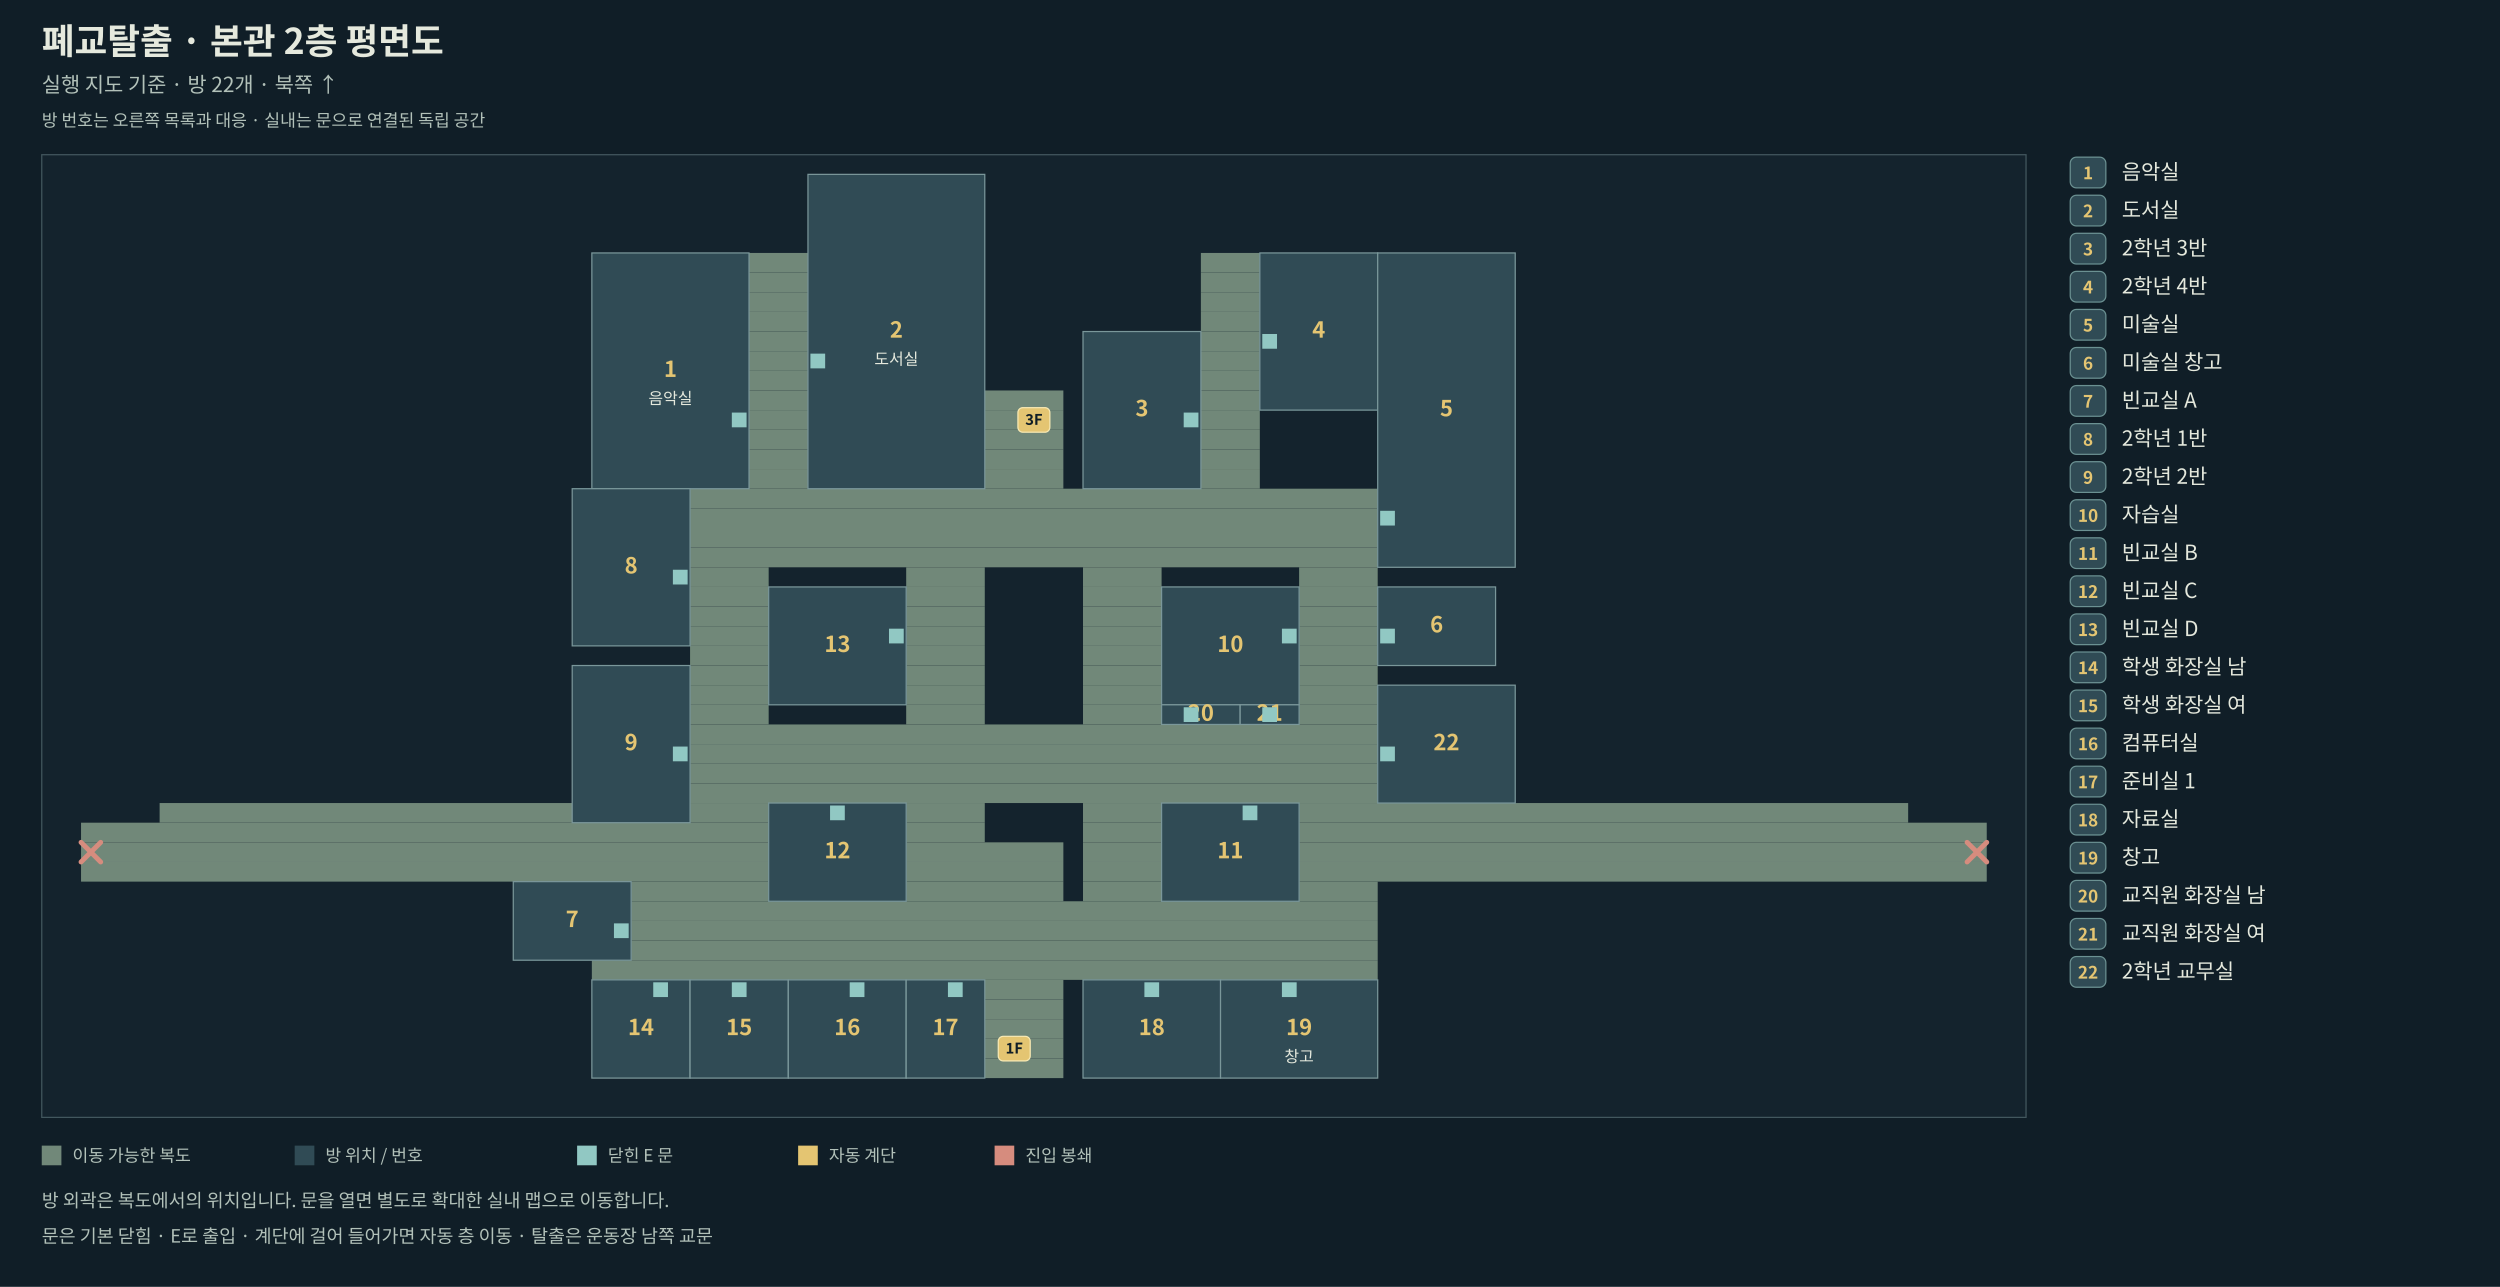
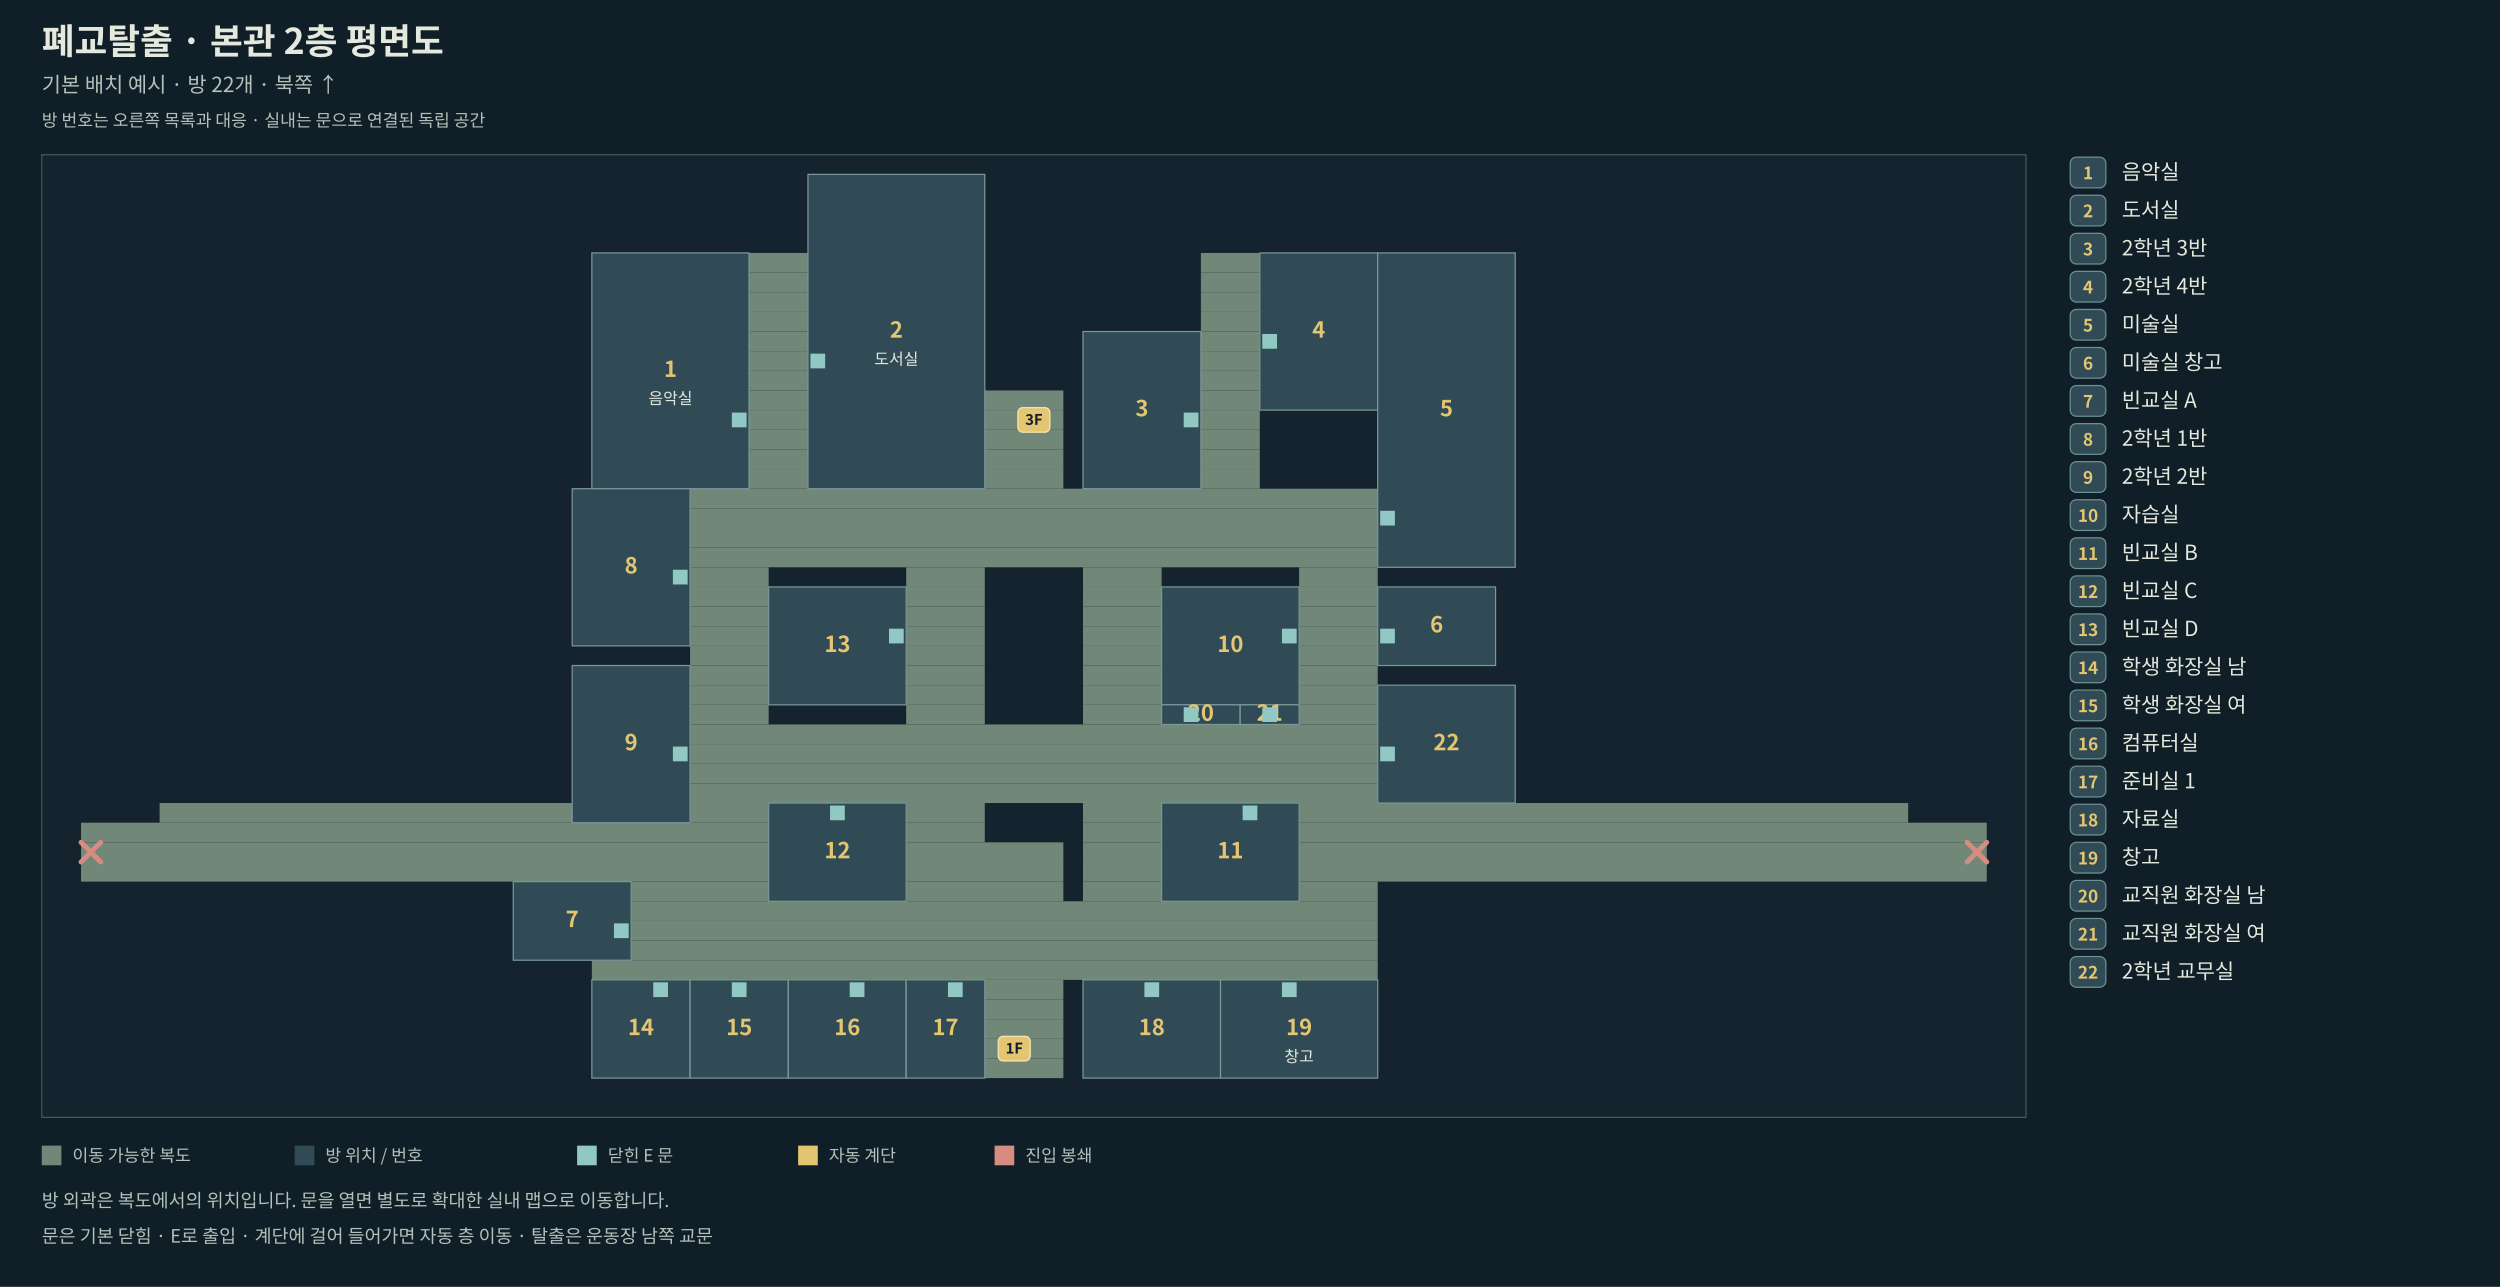
<svg xmlns="http://www.w3.org/2000/svg" width="2036" height="1048" viewBox="0 0 2036 1048" role="img">
  <style>text{font-family:"Noto Sans CJK KR","Noto Sans KR",sans-serif}</style>
  <rect x="0" y="0" width="2036" height="1048" fill="#101e27" stroke="none" rx="0" />
  <text x="34" y="44" font-size="29" fill="#e5e9dd" text-anchor="start" font-weight="bold">폐교탈출 · 본관 2층 평면도</text>
-   <text x="34" y="75" font-size="17" fill="#b2c1b9" text-anchor="start" font-weight="normal">실행 지도 기준 · 방 22개 · 북쪽 ↑</text>
+   <text x="34" y="75" font-size="17" fill="#b2c1b9" text-anchor="start" font-weight="normal">기본 배치 예시 · 방 22개 · 북쪽 ↑</text>
  <text x="34" y="103" font-size="14" fill="#b2c1b9" text-anchor="start" font-weight="normal">방 번호는 오른쪽 목록과 대응 · 실내는 문으로 연결된 독립 공간</text>
  <rect x="34" y="126" width="1616" height="784" fill="#14232d" stroke="#42575e" rx="0" />
  <rect x="802" y="862" width="64" height="16" fill="#718879" stroke="none" rx="0" />
  <rect x="802" y="846" width="64" height="16" fill="#718879" stroke="none" rx="0" />
  <rect x="802" y="830" width="64" height="16" fill="#718879" stroke="none" rx="0" />
  <rect x="802" y="814" width="64" height="16" fill="#718879" stroke="none" rx="0" />
  <rect x="802" y="798" width="64" height="16" fill="#718879" stroke="none" rx="0" />
  <rect x="482" y="782" width="640" height="16" fill="#718879" stroke="none" rx="0" />
  <rect x="514" y="766" width="608" height="16" fill="#718879" stroke="none" rx="0" />
  <rect x="514" y="750" width="608" height="16" fill="#718879" stroke="none" rx="0" />
  <rect x="514" y="734" width="608" height="16" fill="#718879" stroke="none" rx="0" />
  <rect x="514" y="718" width="112" height="16" fill="#718879" stroke="none" rx="0" />
  <rect x="738" y="718" width="128" height="16" fill="#718879" stroke="none" rx="0" />
  <rect x="882" y="718" width="64" height="16" fill="#718879" stroke="none" rx="0" />
  <rect x="1058" y="718" width="64" height="16" fill="#718879" stroke="none" rx="0" />
  <rect x="66" y="702" width="560" height="16" fill="#718879" stroke="none" rx="0" />
  <rect x="738" y="702" width="128" height="16" fill="#718879" stroke="none" rx="0" />
  <rect x="882" y="702" width="64" height="16" fill="#718879" stroke="none" rx="0" />
  <rect x="1058" y="702" width="560" height="16" fill="#718879" stroke="none" rx="0" />
  <rect x="66" y="686" width="560" height="16" fill="#718879" stroke="none" rx="0" />
  <rect x="738" y="686" width="128" height="16" fill="#718879" stroke="none" rx="0" />
  <rect x="882" y="686" width="64" height="16" fill="#718879" stroke="none" rx="0" />
  <rect x="1058" y="686" width="560" height="16" fill="#718879" stroke="none" rx="0" />
  <rect x="66" y="670" width="560" height="16" fill="#718879" stroke="none" rx="0" />
  <rect x="738" y="670" width="64" height="16" fill="#718879" stroke="none" rx="0" />
  <rect x="882" y="670" width="64" height="16" fill="#718879" stroke="none" rx="0" />
  <rect x="1058" y="670" width="560" height="16" fill="#718879" stroke="none" rx="0" />
  <rect x="130" y="654" width="336" height="16" fill="#718879" stroke="none" rx="0" />
  <rect x="562" y="654" width="64" height="16" fill="#718879" stroke="none" rx="0" />
  <rect x="738" y="654" width="64" height="16" fill="#718879" stroke="none" rx="0" />
  <rect x="882" y="654" width="64" height="16" fill="#718879" stroke="none" rx="0" />
  <rect x="1058" y="654" width="496" height="16" fill="#718879" stroke="none" rx="0" />
  <rect x="562" y="638" width="560" height="16" fill="#718879" stroke="none" rx="0" />
  <rect x="562" y="622" width="560" height="16" fill="#718879" stroke="none" rx="0" />
  <rect x="562" y="606" width="560" height="16" fill="#718879" stroke="none" rx="0" />
  <rect x="562" y="590" width="560" height="16" fill="#718879" stroke="none" rx="0" />
  <rect x="562" y="574" width="64" height="16" fill="#718879" stroke="none" rx="0" />
  <rect x="738" y="574" width="64" height="16" fill="#718879" stroke="none" rx="0" />
  <rect x="882" y="574" width="64" height="16" fill="#718879" stroke="none" rx="0" />
  <rect x="1058" y="574" width="64" height="16" fill="#718879" stroke="none" rx="0" />
  <rect x="562" y="558" width="64" height="16" fill="#718879" stroke="none" rx="0" />
  <rect x="738" y="558" width="64" height="16" fill="#718879" stroke="none" rx="0" />
  <rect x="882" y="558" width="64" height="16" fill="#718879" stroke="none" rx="0" />
  <rect x="1058" y="558" width="64" height="16" fill="#718879" stroke="none" rx="0" />
  <rect x="562" y="542" width="64" height="16" fill="#718879" stroke="none" rx="0" />
  <rect x="738" y="542" width="64" height="16" fill="#718879" stroke="none" rx="0" />
  <rect x="882" y="542" width="64" height="16" fill="#718879" stroke="none" rx="0" />
  <rect x="1058" y="542" width="64" height="16" fill="#718879" stroke="none" rx="0" />
  <rect x="562" y="526" width="64" height="16" fill="#718879" stroke="none" rx="0" />
  <rect x="738" y="526" width="64" height="16" fill="#718879" stroke="none" rx="0" />
  <rect x="882" y="526" width="64" height="16" fill="#718879" stroke="none" rx="0" />
  <rect x="1058" y="526" width="64" height="16" fill="#718879" stroke="none" rx="0" />
  <rect x="562" y="510" width="64" height="16" fill="#718879" stroke="none" rx="0" />
  <rect x="738" y="510" width="64" height="16" fill="#718879" stroke="none" rx="0" />
  <rect x="882" y="510" width="64" height="16" fill="#718879" stroke="none" rx="0" />
  <rect x="1058" y="510" width="64" height="16" fill="#718879" stroke="none" rx="0" />
  <rect x="562" y="494" width="64" height="16" fill="#718879" stroke="none" rx="0" />
  <rect x="738" y="494" width="64" height="16" fill="#718879" stroke="none" rx="0" />
  <rect x="882" y="494" width="64" height="16" fill="#718879" stroke="none" rx="0" />
  <rect x="1058" y="494" width="64" height="16" fill="#718879" stroke="none" rx="0" />
  <rect x="562" y="478" width="64" height="16" fill="#718879" stroke="none" rx="0" />
  <rect x="738" y="478" width="64" height="16" fill="#718879" stroke="none" rx="0" />
  <rect x="882" y="478" width="64" height="16" fill="#718879" stroke="none" rx="0" />
  <rect x="1058" y="478" width="64" height="16" fill="#718879" stroke="none" rx="0" />
  <rect x="562" y="462" width="64" height="16" fill="#718879" stroke="none" rx="0" />
  <rect x="738" y="462" width="64" height="16" fill="#718879" stroke="none" rx="0" />
  <rect x="882" y="462" width="64" height="16" fill="#718879" stroke="none" rx="0" />
  <rect x="1058" y="462" width="64" height="16" fill="#718879" stroke="none" rx="0" />
  <rect x="562" y="446" width="560" height="16" fill="#718879" stroke="none" rx="0" />
  <rect x="562" y="430" width="560" height="16" fill="#718879" stroke="none" rx="0" />
  <rect x="562" y="414" width="560" height="16" fill="#718879" stroke="none" rx="0" />
  <rect x="562" y="398" width="560" height="16" fill="#718879" stroke="none" rx="0" />
  <rect x="610" y="382" width="48" height="16" fill="#718879" stroke="none" rx="0" />
  <rect x="802" y="382" width="64" height="16" fill="#718879" stroke="none" rx="0" />
  <rect x="978" y="382" width="48" height="16" fill="#718879" stroke="none" rx="0" />
  <rect x="610" y="366" width="48" height="16" fill="#718879" stroke="none" rx="0" />
  <rect x="802" y="366" width="64" height="16" fill="#718879" stroke="none" rx="0" />
  <rect x="978" y="366" width="48" height="16" fill="#718879" stroke="none" rx="0" />
  <rect x="610" y="350" width="48" height="16" fill="#718879" stroke="none" rx="0" />
  <rect x="802" y="350" width="64" height="16" fill="#718879" stroke="none" rx="0" />
  <rect x="978" y="350" width="48" height="16" fill="#718879" stroke="none" rx="0" />
  <rect x="610" y="334" width="48" height="16" fill="#718879" stroke="none" rx="0" />
  <rect x="802" y="334" width="64" height="16" fill="#718879" stroke="none" rx="0" />
  <rect x="978" y="334" width="48" height="16" fill="#718879" stroke="none" rx="0" />
  <rect x="610" y="318" width="48" height="16" fill="#718879" stroke="none" rx="0" />
  <rect x="802" y="318" width="64" height="16" fill="#718879" stroke="none" rx="0" />
  <rect x="978" y="318" width="48" height="16" fill="#718879" stroke="none" rx="0" />
  <rect x="610" y="302" width="48" height="16" fill="#718879" stroke="none" rx="0" />
  <rect x="978" y="302" width="48" height="16" fill="#718879" stroke="none" rx="0" />
  <rect x="610" y="286" width="48" height="16" fill="#718879" stroke="none" rx="0" />
  <rect x="978" y="286" width="48" height="16" fill="#718879" stroke="none" rx="0" />
  <rect x="610" y="270" width="48" height="16" fill="#718879" stroke="none" rx="0" />
  <rect x="978" y="270" width="48" height="16" fill="#718879" stroke="none" rx="0" />
  <rect x="610" y="254" width="48" height="16" fill="#718879" stroke="none" rx="0" />
  <rect x="978" y="254" width="48" height="16" fill="#718879" stroke="none" rx="0" />
  <rect x="610" y="238" width="48" height="16" fill="#718879" stroke="none" rx="0" />
  <rect x="978" y="238" width="48" height="16" fill="#718879" stroke="none" rx="0" />
  <rect x="610" y="222" width="48" height="16" fill="#718879" stroke="none" rx="0" />
  <rect x="978" y="222" width="48" height="16" fill="#718879" stroke="none" rx="0" />
  <rect x="610" y="206" width="48" height="16" fill="#718879" stroke="none" rx="0" />
  <rect x="978" y="206" width="48" height="16" fill="#718879" stroke="none" rx="0" />
  <a href="../RoomPlans/room-f2-0.svg">
    <rect x="482" y="206" width="128" height="192" fill="#304b55" stroke="#7a979a" rx="0" />
    <text x="546" y="307" font-size="18" fill="#e4c572" text-anchor="middle" font-weight="bold">1</text>
    <text x="546" y="329" font-size="13" fill="#e5e9dd" text-anchor="middle" font-weight="normal">음악실</text>
    <rect x="596" y="336" width="12" height="12" fill="#91c8c3" stroke="none" rx="0" />
    <rect x="1686" y="128" width="29" height="25" fill="#304b55" stroke="#6b9192" rx="5" />
    <text x="1700.5" y="146" font-size="14" fill="#e4c572" text-anchor="middle" font-weight="bold">1</text>
    <text x="1728" y="146" font-size="17" fill="#e5e9dd" text-anchor="start" font-weight="normal">음악실</text>
  </a>
  <a href="../RoomPlans/room-f2-1.svg">
    <rect x="658" y="142" width="144" height="256" fill="#304b55" stroke="#7a979a" rx="0" />
    <text x="730" y="275" font-size="18" fill="#e4c572" text-anchor="middle" font-weight="bold">2</text>
    <text x="730" y="297" font-size="13" fill="#e5e9dd" text-anchor="middle" font-weight="normal">도서실</text>
    <rect x="660" y="288" width="12" height="12" fill="#91c8c3" stroke="none" rx="0" />
    <rect x="1686" y="159" width="29" height="25" fill="#304b55" stroke="#6b9192" rx="5" />
    <text x="1700.5" y="177" font-size="14" fill="#e4c572" text-anchor="middle" font-weight="bold">2</text>
    <text x="1728" y="177" font-size="17" fill="#e5e9dd" text-anchor="start" font-weight="normal">도서실</text>
  </a>
  <a href="../RoomPlans/room-f2-2.svg">
    <rect x="882" y="270" width="96" height="128" fill="#304b55" stroke="#7a979a" rx="0" />
    <text x="930" y="339" font-size="18" fill="#e4c572" text-anchor="middle" font-weight="bold">3</text>
    <rect x="964" y="336" width="12" height="12" fill="#91c8c3" stroke="none" rx="0" />
    <rect x="1686" y="190" width="29" height="25" fill="#304b55" stroke="#6b9192" rx="5" />
    <text x="1700.5" y="208" font-size="14" fill="#e4c572" text-anchor="middle" font-weight="bold">3</text>
    <text x="1728" y="208" font-size="17" fill="#e5e9dd" text-anchor="start" font-weight="normal">2학년 3반</text>
  </a>
  <a href="../RoomPlans/room-f2-3.svg">
    <rect x="1026" y="206" width="96" height="128" fill="#304b55" stroke="#7a979a" rx="0" />
    <text x="1074" y="275" font-size="18" fill="#e4c572" text-anchor="middle" font-weight="bold">4</text>
    <rect x="1028" y="272" width="12" height="12" fill="#91c8c3" stroke="none" rx="0" />
    <rect x="1686" y="221" width="29" height="25" fill="#304b55" stroke="#6b9192" rx="5" />
    <text x="1700.5" y="239" font-size="14" fill="#e4c572" text-anchor="middle" font-weight="bold">4</text>
    <text x="1728" y="239" font-size="17" fill="#e5e9dd" text-anchor="start" font-weight="normal">2학년 4반</text>
  </a>
  <a href="../RoomPlans/room-f2-4.svg">
    <rect x="1122" y="206" width="112" height="256" fill="#304b55" stroke="#7a979a" rx="0" />
    <text x="1178" y="339" font-size="18" fill="#e4c572" text-anchor="middle" font-weight="bold">5</text>
    <rect x="1124" y="416" width="12" height="12" fill="#91c8c3" stroke="none" rx="0" />
    <rect x="1686" y="252" width="29" height="25" fill="#304b55" stroke="#6b9192" rx="5" />
    <text x="1700.5" y="270" font-size="14" fill="#e4c572" text-anchor="middle" font-weight="bold">5</text>
    <text x="1728" y="270" font-size="17" fill="#e5e9dd" text-anchor="start" font-weight="normal">미술실</text>
  </a>
  <a href="../RoomPlans/room-f2-5.svg">
    <rect x="1122" y="478" width="96" height="64" fill="#304b55" stroke="#7a979a" rx="0" />
    <text x="1170" y="515" font-size="18" fill="#e4c572" text-anchor="middle" font-weight="bold">6</text>
    <rect x="1124" y="512" width="12" height="12" fill="#91c8c3" stroke="none" rx="0" />
    <rect x="1686" y="283" width="29" height="25" fill="#304b55" stroke="#6b9192" rx="5" />
    <text x="1700.5" y="301" font-size="14" fill="#e4c572" text-anchor="middle" font-weight="bold">6</text>
    <text x="1728" y="301" font-size="17" fill="#e5e9dd" text-anchor="start" font-weight="normal">미술실 창고</text>
  </a>
  <a href="../RoomPlans/room-f2-6.svg">
    <rect x="418" y="718" width="96" height="64" fill="#304b55" stroke="#7a979a" rx="0" />
    <text x="466" y="755" font-size="18" fill="#e4c572" text-anchor="middle" font-weight="bold">7</text>
    <rect x="500" y="752" width="12" height="12" fill="#91c8c3" stroke="none" rx="0" />
    <rect x="1686" y="314" width="29" height="25" fill="#304b55" stroke="#6b9192" rx="5" />
    <text x="1700.5" y="332" font-size="14" fill="#e4c572" text-anchor="middle" font-weight="bold">7</text>
    <text x="1728" y="332" font-size="17" fill="#e5e9dd" text-anchor="start" font-weight="normal">빈교실 A</text>
  </a>
  <a href="../RoomPlans/room-f2-7.svg">
    <rect x="466" y="398" width="96" height="128" fill="#304b55" stroke="#7a979a" rx="0" />
    <text x="514" y="467" font-size="18" fill="#e4c572" text-anchor="middle" font-weight="bold">8</text>
    <rect x="548" y="464" width="12" height="12" fill="#91c8c3" stroke="none" rx="0" />
    <rect x="1686" y="345" width="29" height="25" fill="#304b55" stroke="#6b9192" rx="5" />
    <text x="1700.5" y="363" font-size="14" fill="#e4c572" text-anchor="middle" font-weight="bold">8</text>
    <text x="1728" y="363" font-size="17" fill="#e5e9dd" text-anchor="start" font-weight="normal">2학년 1반</text>
  </a>
  <a href="../RoomPlans/room-f2-8.svg">
    <rect x="466" y="542" width="96" height="128" fill="#304b55" stroke="#7a979a" rx="0" />
    <text x="514" y="611" font-size="18" fill="#e4c572" text-anchor="middle" font-weight="bold">9</text>
    <rect x="548" y="608" width="12" height="12" fill="#91c8c3" stroke="none" rx="0" />
    <rect x="1686" y="376" width="29" height="25" fill="#304b55" stroke="#6b9192" rx="5" />
    <text x="1700.5" y="394" font-size="14" fill="#e4c572" text-anchor="middle" font-weight="bold">9</text>
    <text x="1728" y="394" font-size="17" fill="#e5e9dd" text-anchor="start" font-weight="normal">2학년 2반</text>
  </a>
  <a href="../RoomPlans/room-f2-9.svg">
    <rect x="946" y="478" width="112" height="96" fill="#304b55" stroke="#7a979a" rx="0" />
    <text x="1002" y="531" font-size="18" fill="#e4c572" text-anchor="middle" font-weight="bold">10</text>
    <rect x="1044" y="512" width="12" height="12" fill="#91c8c3" stroke="none" rx="0" />
    <rect x="1686" y="407" width="29" height="25" fill="#304b55" stroke="#6b9192" rx="5" />
    <text x="1700.5" y="425" font-size="14" fill="#e4c572" text-anchor="middle" font-weight="bold">10</text>
    <text x="1728" y="425" font-size="17" fill="#e5e9dd" text-anchor="start" font-weight="normal">자습실</text>
  </a>
  <a href="../RoomPlans/room-f2-10.svg">
    <rect x="946" y="654" width="112" height="80" fill="#304b55" stroke="#7a979a" rx="0" />
    <text x="1002" y="699" font-size="18" fill="#e4c572" text-anchor="middle" font-weight="bold">11</text>
    <rect x="1012" y="656" width="12" height="12" fill="#91c8c3" stroke="none" rx="0" />
    <rect x="1686" y="438" width="29" height="25" fill="#304b55" stroke="#6b9192" rx="5" />
    <text x="1700.5" y="456" font-size="14" fill="#e4c572" text-anchor="middle" font-weight="bold">11</text>
    <text x="1728" y="456" font-size="17" fill="#e5e9dd" text-anchor="start" font-weight="normal">빈교실 B</text>
  </a>
  <a href="../RoomPlans/room-f2-11.svg">
    <rect x="626" y="654" width="112" height="80" fill="#304b55" stroke="#7a979a" rx="0" />
    <text x="682" y="699" font-size="18" fill="#e4c572" text-anchor="middle" font-weight="bold">12</text>
    <rect x="676" y="656" width="12" height="12" fill="#91c8c3" stroke="none" rx="0" />
    <rect x="1686" y="469" width="29" height="25" fill="#304b55" stroke="#6b9192" rx="5" />
    <text x="1700.5" y="487" font-size="14" fill="#e4c572" text-anchor="middle" font-weight="bold">12</text>
    <text x="1728" y="487" font-size="17" fill="#e5e9dd" text-anchor="start" font-weight="normal">빈교실 C</text>
  </a>
  <a href="../RoomPlans/room-f2-12.svg">
    <rect x="626" y="478" width="112" height="96" fill="#304b55" stroke="#7a979a" rx="0" />
    <text x="682" y="531" font-size="18" fill="#e4c572" text-anchor="middle" font-weight="bold">13</text>
    <rect x="724" y="512" width="12" height="12" fill="#91c8c3" stroke="none" rx="0" />
    <rect x="1686" y="500" width="29" height="25" fill="#304b55" stroke="#6b9192" rx="5" />
    <text x="1700.5" y="518" font-size="14" fill="#e4c572" text-anchor="middle" font-weight="bold">13</text>
    <text x="1728" y="518" font-size="17" fill="#e5e9dd" text-anchor="start" font-weight="normal">빈교실 D</text>
  </a>
  <a href="../RoomPlans/room-f2-13.svg">
    <rect x="482" y="798" width="80" height="80" fill="#304b55" stroke="#7a979a" rx="0" />
    <text x="522" y="843" font-size="18" fill="#e4c572" text-anchor="middle" font-weight="bold">14</text>
    <rect x="532" y="800" width="12" height="12" fill="#91c8c3" stroke="none" rx="0" />
    <rect x="1686" y="531" width="29" height="25" fill="#304b55" stroke="#6b9192" rx="5" />
    <text x="1700.5" y="549" font-size="14" fill="#e4c572" text-anchor="middle" font-weight="bold">14</text>
    <text x="1728" y="549" font-size="17" fill="#e5e9dd" text-anchor="start" font-weight="normal">학생 화장실 남</text>
  </a>
  <a href="../RoomPlans/room-f2-14.svg">
    <rect x="562" y="798" width="80" height="80" fill="#304b55" stroke="#7a979a" rx="0" />
    <text x="602" y="843" font-size="18" fill="#e4c572" text-anchor="middle" font-weight="bold">15</text>
    <rect x="596" y="800" width="12" height="12" fill="#91c8c3" stroke="none" rx="0" />
    <rect x="1686" y="562" width="29" height="25" fill="#304b55" stroke="#6b9192" rx="5" />
    <text x="1700.5" y="580" font-size="14" fill="#e4c572" text-anchor="middle" font-weight="bold">15</text>
    <text x="1728" y="580" font-size="17" fill="#e5e9dd" text-anchor="start" font-weight="normal">학생 화장실 여</text>
  </a>
  <a href="../RoomPlans/room-f2-15.svg">
    <rect x="642" y="798" width="96" height="80" fill="#304b55" stroke="#7a979a" rx="0" />
    <text x="690" y="843" font-size="18" fill="#e4c572" text-anchor="middle" font-weight="bold">16</text>
    <rect x="692" y="800" width="12" height="12" fill="#91c8c3" stroke="none" rx="0" />
    <rect x="1686" y="593" width="29" height="25" fill="#304b55" stroke="#6b9192" rx="5" />
    <text x="1700.5" y="611" font-size="14" fill="#e4c572" text-anchor="middle" font-weight="bold">16</text>
    <text x="1728" y="611" font-size="17" fill="#e5e9dd" text-anchor="start" font-weight="normal">컴퓨터실</text>
  </a>
  <a href="../RoomPlans/room-f2-16.svg">
    <rect x="738" y="798" width="64" height="80" fill="#304b55" stroke="#7a979a" rx="0" />
    <text x="770" y="843" font-size="18" fill="#e4c572" text-anchor="middle" font-weight="bold">17</text>
    <rect x="772" y="800" width="12" height="12" fill="#91c8c3" stroke="none" rx="0" />
    <rect x="1686" y="624" width="29" height="25" fill="#304b55" stroke="#6b9192" rx="5" />
    <text x="1700.5" y="642" font-size="14" fill="#e4c572" text-anchor="middle" font-weight="bold">17</text>
    <text x="1728" y="642" font-size="17" fill="#e5e9dd" text-anchor="start" font-weight="normal">준비실 1</text>
  </a>
  <a href="../RoomPlans/room-f2-17.svg">
    <rect x="882" y="798" width="112" height="80" fill="#304b55" stroke="#7a979a" rx="0" />
    <text x="938" y="843" font-size="18" fill="#e4c572" text-anchor="middle" font-weight="bold">18</text>
    <rect x="932" y="800" width="12" height="12" fill="#91c8c3" stroke="none" rx="0" />
    <rect x="1686" y="655" width="29" height="25" fill="#304b55" stroke="#6b9192" rx="5" />
    <text x="1700.5" y="673" font-size="14" fill="#e4c572" text-anchor="middle" font-weight="bold">18</text>
    <text x="1728" y="673" font-size="17" fill="#e5e9dd" text-anchor="start" font-weight="normal">자료실</text>
  </a>
  <a href="../RoomPlans/room-f2-18.svg">
    <rect x="994" y="798" width="128" height="80" fill="#304b55" stroke="#7a979a" rx="0" />
    <text x="1058" y="843" font-size="18" fill="#e4c572" text-anchor="middle" font-weight="bold">19</text>
    <text x="1058" y="865" font-size="13" fill="#e5e9dd" text-anchor="middle" font-weight="normal">창고</text>
    <rect x="1044" y="800" width="12" height="12" fill="#91c8c3" stroke="none" rx="0" />
    <rect x="1686" y="686" width="29" height="25" fill="#304b55" stroke="#6b9192" rx="5" />
    <text x="1700.5" y="704" font-size="14" fill="#e4c572" text-anchor="middle" font-weight="bold">19</text>
    <text x="1728" y="704" font-size="17" fill="#e5e9dd" text-anchor="start" font-weight="normal">창고</text>
  </a>
  <a href="../RoomPlans/room-f2-19.svg">
    <rect x="946" y="574" width="64" height="16" fill="#304b55" stroke="#7a979a" rx="0" />
    <text x="978" y="587" font-size="18" fill="#e4c572" text-anchor="middle" font-weight="bold">20</text>
    <rect x="964" y="576" width="12" height="12" fill="#91c8c3" stroke="none" rx="0" />
    <rect x="1686" y="717" width="29" height="25" fill="#304b55" stroke="#6b9192" rx="5" />
    <text x="1700.5" y="735" font-size="14" fill="#e4c572" text-anchor="middle" font-weight="bold">20</text>
    <text x="1728" y="735" font-size="17" fill="#e5e9dd" text-anchor="start" font-weight="normal">교직원 화장실 남</text>
  </a>
  <a href="../RoomPlans/room-f2-20.svg">
    <rect x="1010" y="574" width="48" height="16" fill="#304b55" stroke="#7a979a" rx="0" />
    <text x="1034" y="587" font-size="18" fill="#e4c572" text-anchor="middle" font-weight="bold">21</text>
    <rect x="1028" y="576" width="12" height="12" fill="#91c8c3" stroke="none" rx="0" />
    <rect x="1686" y="748" width="29" height="25" fill="#304b55" stroke="#6b9192" rx="5" />
    <text x="1700.5" y="766" font-size="14" fill="#e4c572" text-anchor="middle" font-weight="bold">21</text>
    <text x="1728" y="766" font-size="17" fill="#e5e9dd" text-anchor="start" font-weight="normal">교직원 화장실 여</text>
  </a>
  <a href="../RoomPlans/room-f2-21.svg">
    <rect x="1122" y="558" width="112" height="96" fill="#304b55" stroke="#7a979a" rx="0" />
    <text x="1178" y="611" font-size="18" fill="#e4c572" text-anchor="middle" font-weight="bold">22</text>
    <rect x="1124" y="608" width="12" height="12" fill="#91c8c3" stroke="none" rx="0" />
    <rect x="1686" y="779" width="29" height="25" fill="#304b55" stroke="#6b9192" rx="5" />
    <text x="1700.5" y="797" font-size="14" fill="#e4c572" text-anchor="middle" font-weight="bold">22</text>
    <text x="1728" y="797" font-size="17" fill="#e5e9dd" text-anchor="start" font-weight="normal">2학년 교무실</text>
  </a>
  <rect x="813" y="844" width="26" height="20" fill="#e4c572" stroke="#f8e9b3" rx="4" />
  <text x="826" y="858" font-size="12" fill="#101e27" text-anchor="middle" font-weight="bold">1F</text>
  <rect x="829" y="332" width="26" height="20" fill="#e4c572" stroke="#f8e9b3" rx="4" />
  <text x="842" y="346" font-size="12" fill="#101e27" text-anchor="middle" font-weight="bold">3F</text>
  <polyline points="66,686 82,702" fill="none" stroke="#d68c7e" stroke-width="4" stroke-linejoin="round" stroke-linecap="round" stroke-dasharray="" />
  <polyline points="82,686 66,702" fill="none" stroke="#d68c7e" stroke-width="4" stroke-linejoin="round" stroke-linecap="round" stroke-dasharray="" />
  <polyline points="1602,686 1618,702" fill="none" stroke="#d68c7e" stroke-width="4" stroke-linejoin="round" stroke-linecap="round" stroke-dasharray="" />
  <polyline points="1618,686 1602,702" fill="none" stroke="#d68c7e" stroke-width="4" stroke-linejoin="round" stroke-linecap="round" stroke-dasharray="" />
  <rect x="34" y="933" width="16" height="16" fill="#718879" stroke="none" rx="0" />
  <text x="59" y="946" font-size="14" fill="#b2c1b9" text-anchor="start" font-weight="normal">이동 가능한 복도</text>
  <rect x="240" y="933" width="16" height="16" fill="#304b55" stroke="none" rx="0" />
  <text x="265" y="946" font-size="14" fill="#b2c1b9" text-anchor="start" font-weight="normal">방 위치 / 번호</text>
  <rect x="470" y="933" width="16" height="16" fill="#91c8c3" stroke="none" rx="0" />
  <text x="495" y="946" font-size="14" fill="#b2c1b9" text-anchor="start" font-weight="normal">닫힌 E 문</text>
  <rect x="650" y="933" width="16" height="16" fill="#e4c572" stroke="none" rx="0" />
  <text x="675" y="946" font-size="14" fill="#b2c1b9" text-anchor="start" font-weight="normal">자동 계단</text>
  <rect x="810" y="933" width="16" height="16" fill="#d68c7e" stroke="none" rx="0" />
  <text x="835" y="946" font-size="14" fill="#b2c1b9" text-anchor="start" font-weight="normal">진입 봉쇄</text>
  <text x="34" y="983" font-size="15" fill="#b2c1b9" text-anchor="start" font-weight="normal">방 외곽은 복도에서의 위치입니다. 문을 열면 별도로 확대한 실내 맵으로 이동합니다.</text>
  <text x="34" y="1012" font-size="15" fill="#b2c1b9" text-anchor="start" font-weight="normal">문은 기본 닫힘 · E로 출입 · 계단에 걸어 들어가면 자동 층 이동 · 탈출은 운동장 남쪽 교문</text>
</svg>
